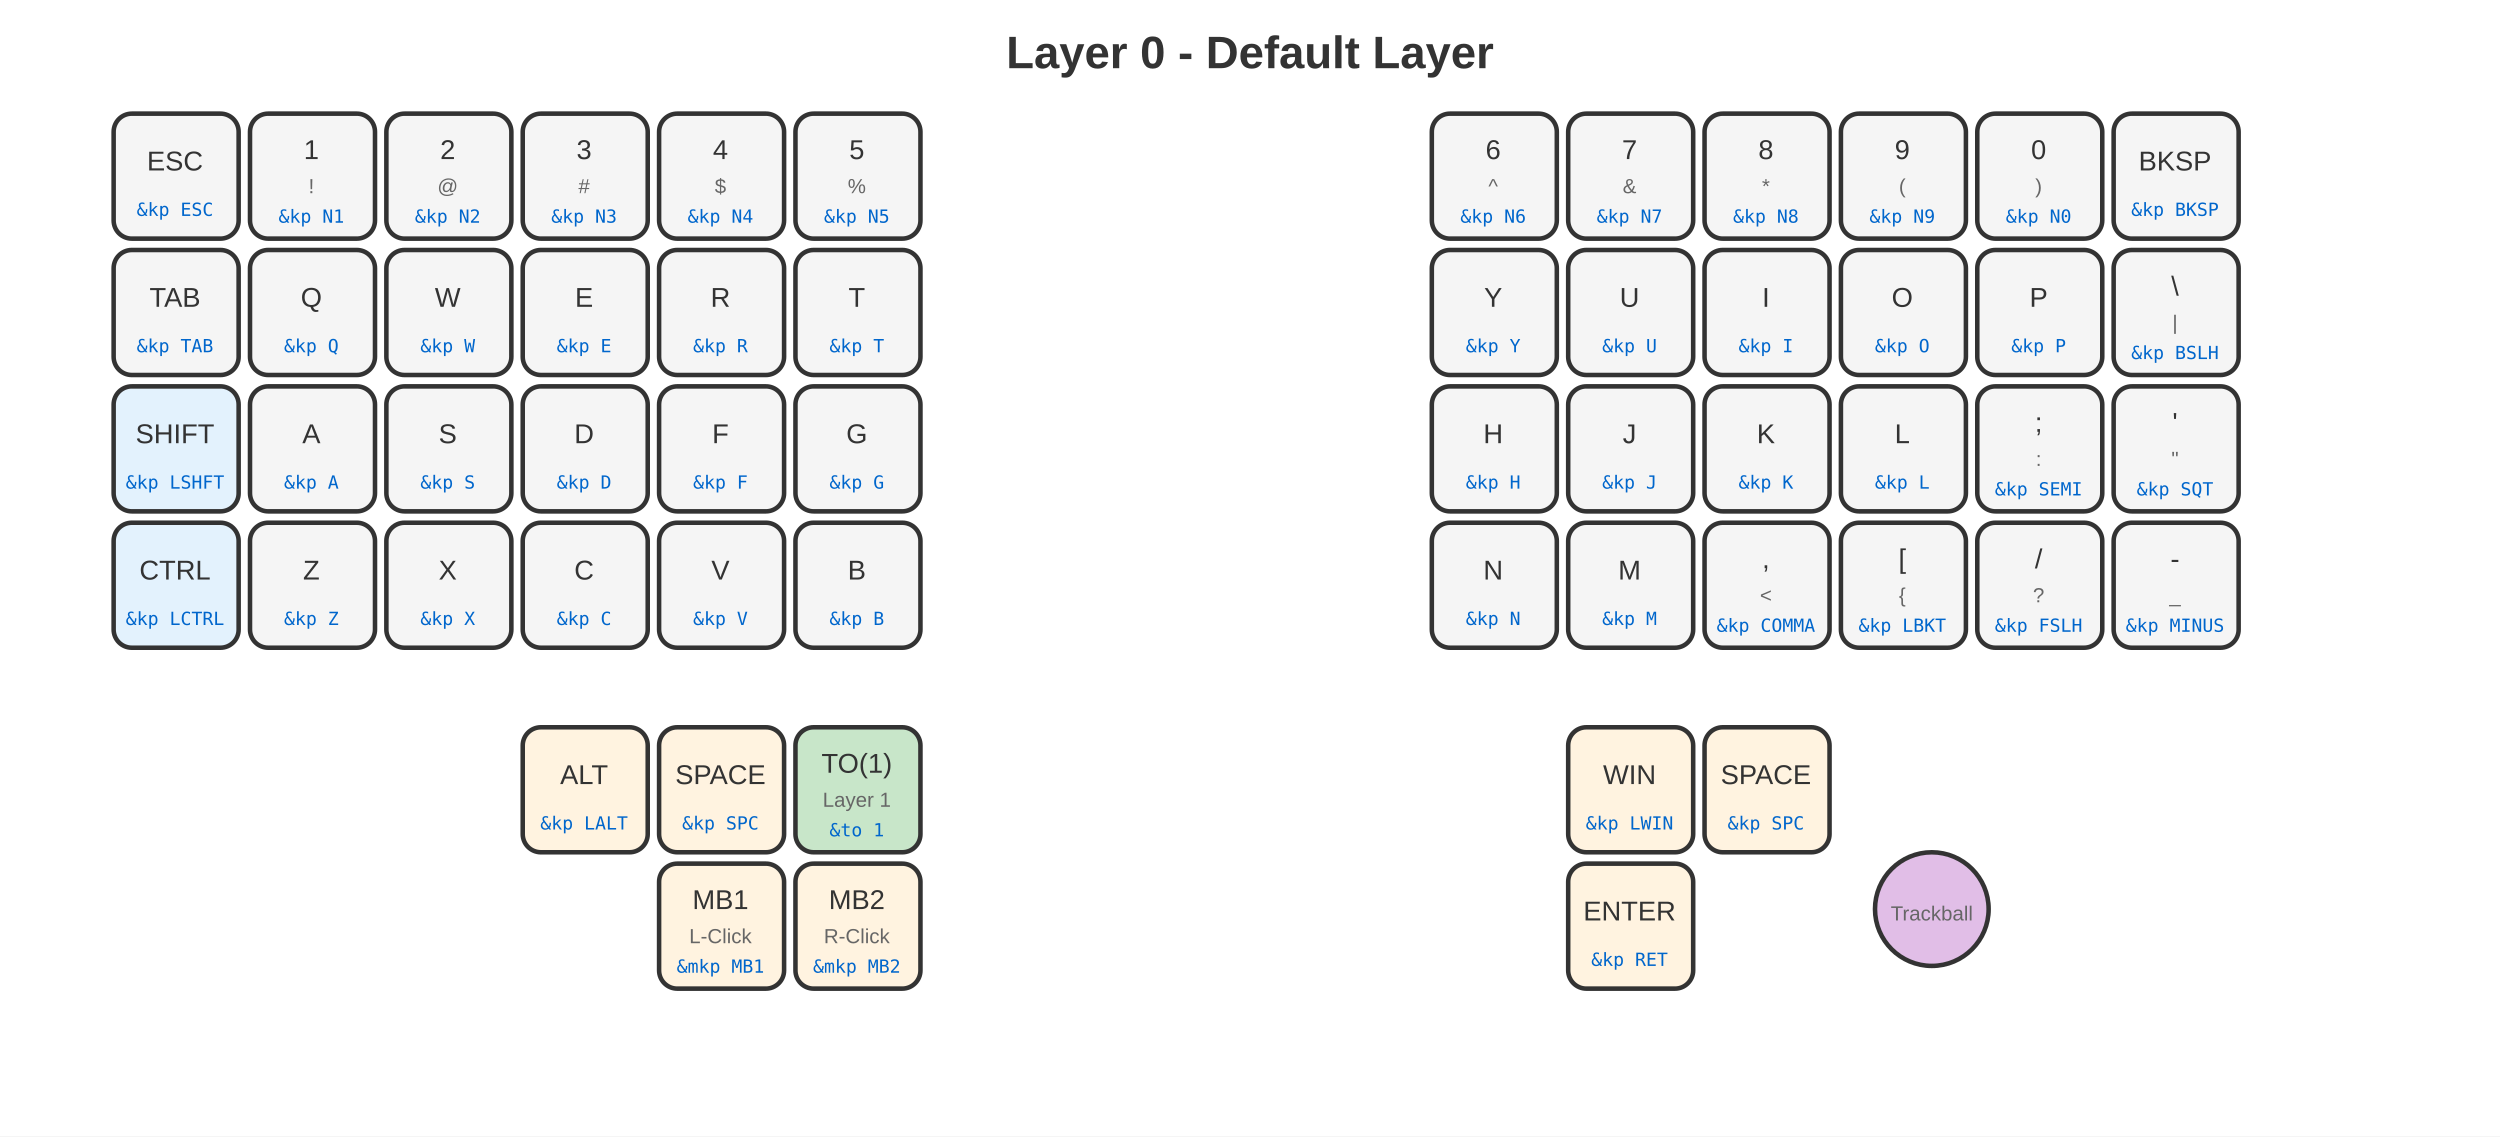
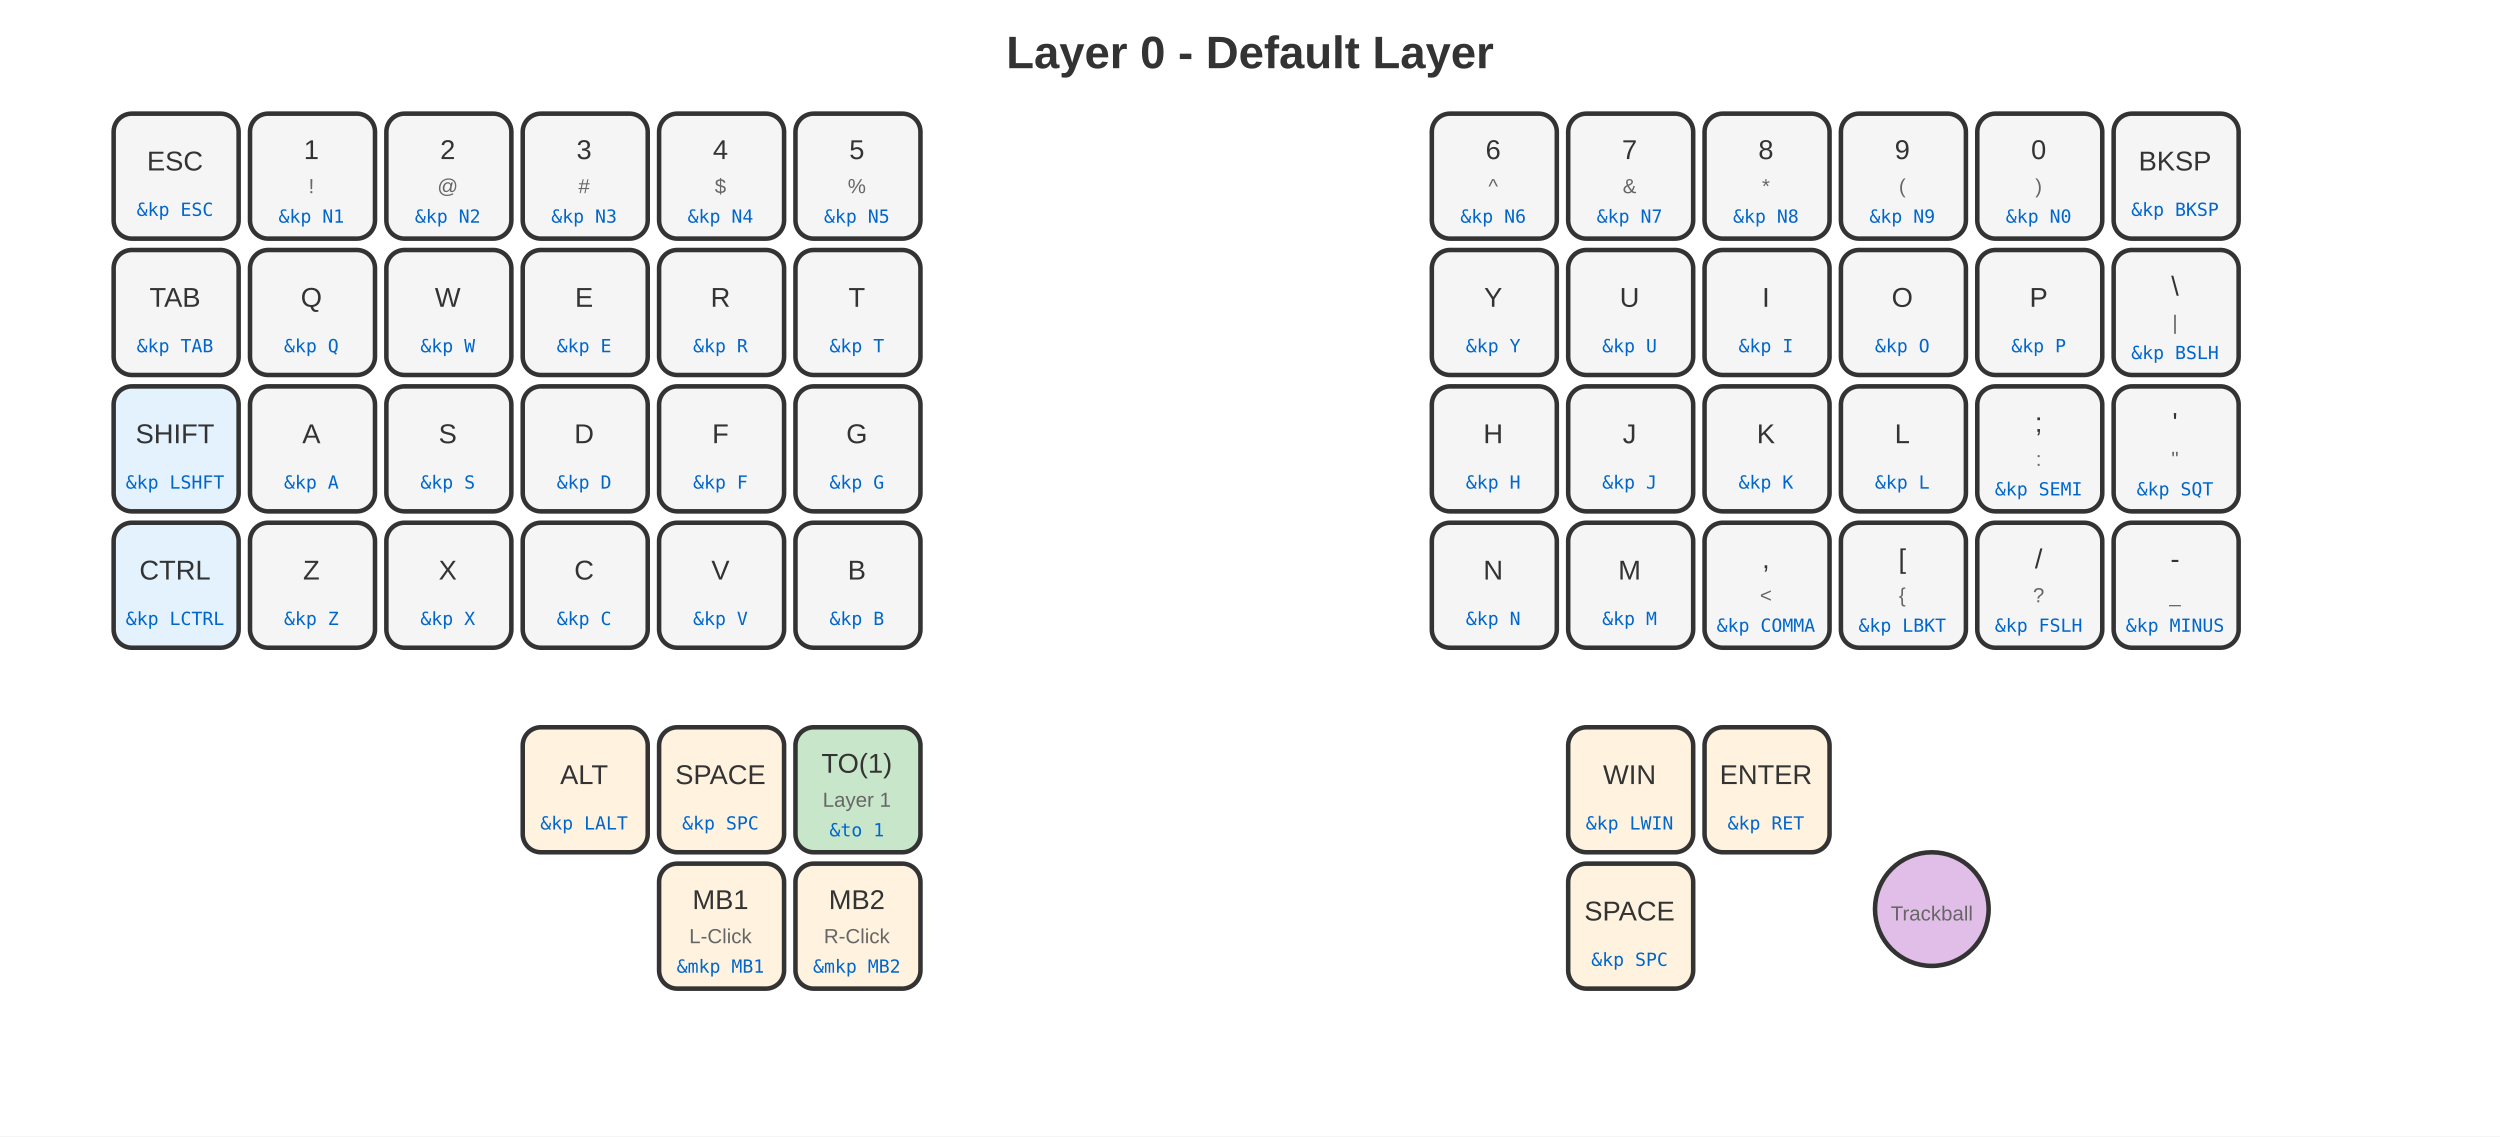
<svg xmlns="http://www.w3.org/2000/svg" viewBox="0 0 1100 500">
  <rect width="1100" height="500" fill="white" />
  <style>
    .key { fill: #f5f5f5; stroke: #333; stroke-width: 2; rx: 8; }
    .key-text { font-family: Arial, sans-serif; font-size: 12px; fill: #333; text-anchor: middle; }
    .key-text-small { font-family: Arial, sans-serif; font-size: 9px; fill: #666; text-anchor: middle; }
    .key-text-code { font-family: monospace; font-size: 8px; fill: #0066cc; text-anchor: middle; }
    .title { font-family: Arial, sans-serif; font-size: 20px; fill: #333; font-weight: bold; }
    .special { fill: #e3f2fd; }
    .thumb { fill: #fff3e0; }
  </style>
  <text x="550" y="30" class="title" text-anchor="middle">Layer 0 - Default Layer</text>
  <g transform="translate(50, 50)">
    <rect class="key" x="0" y="0" width="55" height="55" />
    <text class="key-text" x="27" y="25">ESC</text>
    <text class="key-text-code" x="27" y="45">&amp;kp ESC</text>
  </g>
  <g transform="translate(110, 50)">
    <rect class="key" x="0" y="0" width="55" height="55" />
    <text class="key-text" x="27" y="20">1</text>
    <text class="key-text-small" x="27" y="35">!</text>
    <text class="key-text-code" x="27" y="48">&amp;kp N1</text>
  </g>
  <g transform="translate(170, 50)">
    <rect class="key" x="0" y="0" width="55" height="55" />
    <text class="key-text" x="27" y="20">2</text>
    <text class="key-text-small" x="27" y="35">@</text>
    <text class="key-text-code" x="27" y="48">&amp;kp N2</text>
  </g>
  <g transform="translate(230, 50)">
    <rect class="key" x="0" y="0" width="55" height="55" />
    <text class="key-text" x="27" y="20">3</text>
    <text class="key-text-small" x="27" y="35">#</text>
    <text class="key-text-code" x="27" y="48">&amp;kp N3</text>
  </g>
  <g transform="translate(290, 50)">
    <rect class="key" x="0" y="0" width="55" height="55" />
    <text class="key-text" x="27" y="20">4</text>
    <text class="key-text-small" x="27" y="35">$</text>
    <text class="key-text-code" x="27" y="48">&amp;kp N4</text>
  </g>
  <g transform="translate(350, 50)">
    <rect class="key" x="0" y="0" width="55" height="55" />
    <text class="key-text" x="27" y="20">5</text>
    <text class="key-text-small" x="27" y="35">%</text>
    <text class="key-text-code" x="27" y="48">&amp;kp N5</text>
  </g>
  <g transform="translate(630, 50)">
    <rect class="key" x="0" y="0" width="55" height="55" />
    <text class="key-text" x="27" y="20">6</text>
    <text class="key-text-small" x="27" y="35">^</text>
    <text class="key-text-code" x="27" y="48">&amp;kp N6</text>
  </g>
  <g transform="translate(690, 50)">
    <rect class="key" x="0" y="0" width="55" height="55" />
    <text class="key-text" x="27" y="20">7</text>
    <text class="key-text-small" x="27" y="35">&amp;</text>
    <text class="key-text-code" x="27" y="48">&amp;kp N7</text>
  </g>
  <g transform="translate(750, 50)">
    <rect class="key" x="0" y="0" width="55" height="55" />
    <text class="key-text" x="27" y="20">8</text>
    <text class="key-text-small" x="27" y="35">*</text>
    <text class="key-text-code" x="27" y="48">&amp;kp N8</text>
  </g>
  <g transform="translate(810, 50)">
    <rect class="key" x="0" y="0" width="55" height="55" />
    <text class="key-text" x="27" y="20">9</text>
    <text class="key-text-small" x="27" y="35">(</text>
    <text class="key-text-code" x="27" y="48">&amp;kp N9</text>
  </g>
  <g transform="translate(870, 50)">
    <rect class="key" x="0" y="0" width="55" height="55" />
    <text class="key-text" x="27" y="20">0</text>
    <text class="key-text-small" x="27" y="35">)</text>
    <text class="key-text-code" x="27" y="48">&amp;kp N0</text>
  </g>
  <g transform="translate(930, 50)">
    <rect class="key" x="0" y="0" width="55" height="55" />
    <text class="key-text" x="27" y="25">BKSP</text>
    <text class="key-text-code" x="27" y="45">&amp;kp BKSP</text>
  </g>
  <g transform="translate(50, 110)">
    <rect class="key" x="0" y="0" width="55" height="55" />
    <text class="key-text" x="27" y="25">TAB</text>
    <text class="key-text-code" x="27" y="45">&amp;kp TAB</text>
  </g>
  <g transform="translate(110, 110)">
    <rect class="key" x="0" y="0" width="55" height="55" />
    <text class="key-text" x="27" y="25">Q</text>
    <text class="key-text-code" x="27" y="45">&amp;kp Q</text>
  </g>
  <g transform="translate(170, 110)">
    <rect class="key" x="0" y="0" width="55" height="55" />
    <text class="key-text" x="27" y="25">W</text>
    <text class="key-text-code" x="27" y="45">&amp;kp W</text>
  </g>
  <g transform="translate(230, 110)">
    <rect class="key" x="0" y="0" width="55" height="55" />
    <text class="key-text" x="27" y="25">E</text>
    <text class="key-text-code" x="27" y="45">&amp;kp E</text>
  </g>
  <g transform="translate(290, 110)">
    <rect class="key" x="0" y="0" width="55" height="55" />
    <text class="key-text" x="27" y="25">R</text>
    <text class="key-text-code" x="27" y="45">&amp;kp R</text>
  </g>
  <g transform="translate(350, 110)">
    <rect class="key" x="0" y="0" width="55" height="55" />
    <text class="key-text" x="27" y="25">T</text>
    <text class="key-text-code" x="27" y="45">&amp;kp T</text>
  </g>
  <g transform="translate(630, 110)">
    <rect class="key" x="0" y="0" width="55" height="55" />
    <text class="key-text" x="27" y="25">Y</text>
    <text class="key-text-code" x="27" y="45">&amp;kp Y</text>
  </g>
  <g transform="translate(690, 110)">
    <rect class="key" x="0" y="0" width="55" height="55" />
    <text class="key-text" x="27" y="25">U</text>
    <text class="key-text-code" x="27" y="45">&amp;kp U</text>
  </g>
  <g transform="translate(750, 110)">
    <rect class="key" x="0" y="0" width="55" height="55" />
    <text class="key-text" x="27" y="25">I</text>
    <text class="key-text-code" x="27" y="45">&amp;kp I</text>
  </g>
  <g transform="translate(810, 110)">
    <rect class="key" x="0" y="0" width="55" height="55" />
    <text class="key-text" x="27" y="25">O</text>
    <text class="key-text-code" x="27" y="45">&amp;kp O</text>
  </g>
  <g transform="translate(870, 110)">
    <rect class="key" x="0" y="0" width="55" height="55" />
    <text class="key-text" x="27" y="25">P</text>
    <text class="key-text-code" x="27" y="45">&amp;kp P</text>
  </g>
  <g transform="translate(930, 110)">
    <rect class="key" x="0" y="0" width="55" height="55" />
    <text class="key-text" x="27" y="20">\</text>
    <text class="key-text-small" x="27" y="35">|</text>
    <text class="key-text-code" x="27" y="48">&amp;kp BSLH</text>
  </g>
  <g transform="translate(50, 170)">
    <rect class="key special" x="0" y="0" width="55" height="55" />
    <text class="key-text" x="27" y="25">SHIFT</text>
    <text class="key-text-code" x="27" y="45">&amp;kp LSHFT</text>
  </g>
  <g transform="translate(110, 170)">
    <rect class="key" x="0" y="0" width="55" height="55" />
    <text class="key-text" x="27" y="25">A</text>
    <text class="key-text-code" x="27" y="45">&amp;kp A</text>
  </g>
  <g transform="translate(170, 170)">
    <rect class="key" x="0" y="0" width="55" height="55" />
    <text class="key-text" x="27" y="25">S</text>
    <text class="key-text-code" x="27" y="45">&amp;kp S</text>
  </g>
  <g transform="translate(230, 170)">
    <rect class="key" x="0" y="0" width="55" height="55" />
    <text class="key-text" x="27" y="25">D</text>
    <text class="key-text-code" x="27" y="45">&amp;kp D</text>
  </g>
  <g transform="translate(290, 170)">
    <rect class="key" x="0" y="0" width="55" height="55" />
    <text class="key-text" x="27" y="25">F</text>
    <text class="key-text-code" x="27" y="45">&amp;kp F</text>
  </g>
  <g transform="translate(350, 170)">
    <rect class="key" x="0" y="0" width="55" height="55" />
    <text class="key-text" x="27" y="25">G</text>
    <text class="key-text-code" x="27" y="45">&amp;kp G</text>
  </g>
  <g transform="translate(630, 170)">
    <rect class="key" x="0" y="0" width="55" height="55" />
    <text class="key-text" x="27" y="25">H</text>
    <text class="key-text-code" x="27" y="45">&amp;kp H</text>
  </g>
  <g transform="translate(690, 170)">
    <rect class="key" x="0" y="0" width="55" height="55" />
    <text class="key-text" x="27" y="25">J</text>
    <text class="key-text-code" x="27" y="45">&amp;kp J</text>
  </g>
  <g transform="translate(750, 170)">
    <rect class="key" x="0" y="0" width="55" height="55" />
    <text class="key-text" x="27" y="25">K</text>
    <text class="key-text-code" x="27" y="45">&amp;kp K</text>
  </g>
  <g transform="translate(810, 170)">
    <rect class="key" x="0" y="0" width="55" height="55" />
    <text class="key-text" x="27" y="25">L</text>
    <text class="key-text-code" x="27" y="45">&amp;kp L</text>
  </g>
  <g transform="translate(870, 170)">
    <rect class="key" x="0" y="0" width="55" height="55" />
    <text class="key-text" x="27" y="20">;</text>
    <text class="key-text-small" x="27" y="35">:</text>
    <text class="key-text-code" x="27" y="48">&amp;kp SEMI</text>
  </g>
  <g transform="translate(930, 170)">
    <rect class="key" x="0" y="0" width="55" height="55" />
    <text class="key-text" x="27" y="20">'</text>
    <text class="key-text-small" x="27" y="35">"</text>
    <text class="key-text-code" x="27" y="48">&amp;kp SQT</text>
  </g>
  <g transform="translate(50, 230)">
    <rect class="key special" x="0" y="0" width="55" height="55" />
    <text class="key-text" x="27" y="25">CTRL</text>
    <text class="key-text-code" x="27" y="45">&amp;kp LCTRL</text>
  </g>
  <g transform="translate(110, 230)">
    <rect class="key" x="0" y="0" width="55" height="55" />
    <text class="key-text" x="27" y="25">Z</text>
    <text class="key-text-code" x="27" y="45">&amp;kp Z</text>
  </g>
  <g transform="translate(170, 230)">
    <rect class="key" x="0" y="0" width="55" height="55" />
    <text class="key-text" x="27" y="25">X</text>
    <text class="key-text-code" x="27" y="45">&amp;kp X</text>
  </g>
  <g transform="translate(230, 230)">
    <rect class="key" x="0" y="0" width="55" height="55" />
    <text class="key-text" x="27" y="25">C</text>
    <text class="key-text-code" x="27" y="45">&amp;kp C</text>
  </g>
  <g transform="translate(290, 230)">
    <rect class="key" x="0" y="0" width="55" height="55" />
    <text class="key-text" x="27" y="25">V</text>
    <text class="key-text-code" x="27" y="45">&amp;kp V</text>
  </g>
  <g transform="translate(350, 230)">
    <rect class="key" x="0" y="0" width="55" height="55" />
    <text class="key-text" x="27" y="25">B</text>
    <text class="key-text-code" x="27" y="45">&amp;kp B</text>
  </g>
  <g transform="translate(630, 230)">
    <rect class="key" x="0" y="0" width="55" height="55" />
    <text class="key-text" x="27" y="25">N</text>
    <text class="key-text-code" x="27" y="45">&amp;kp N</text>
  </g>
  <g transform="translate(690, 230)">
    <rect class="key" x="0" y="0" width="55" height="55" />
    <text class="key-text" x="27" y="25">M</text>
    <text class="key-text-code" x="27" y="45">&amp;kp M</text>
  </g>
  <g transform="translate(750, 230)">
    <rect class="key" x="0" y="0" width="55" height="55" />
    <text class="key-text" x="27" y="20">,</text>
    <text class="key-text-small" x="27" y="35">&lt;</text>
    <text class="key-text-code" x="27" y="48">&amp;kp COMMA</text>
  </g>
  <g transform="translate(810, 230)">
    <rect class="key" x="0" y="0" width="55" height="55" />
    <text class="key-text" x="27" y="20">[</text>
    <text class="key-text-small" x="27" y="35">{</text>
    <text class="key-text-code" x="27" y="48">&amp;kp LBKT</text>
  </g>
  <g transform="translate(870, 230)">
    <rect class="key" x="0" y="0" width="55" height="55" />
    <text class="key-text" x="27" y="20">/</text>
    <text class="key-text-small" x="27" y="35">?</text>
    <text class="key-text-code" x="27" y="48">&amp;kp FSLH</text>
  </g>
  <g transform="translate(930, 230)">
    <rect class="key" x="0" y="0" width="55" height="55" />
    <text class="key-text" x="27" y="20">-</text>
    <text class="key-text-small" x="27" y="35">_</text>
    <text class="key-text-code" x="27" y="48">&amp;kp MINUS</text>
  </g>
  <g transform="translate(230, 320)">
    <rect class="key thumb" x="0" y="0" width="55" height="55" />
    <text class="key-text" x="27" y="25">ALT</text>
    <text class="key-text-code" x="27" y="45">&amp;kp LALT</text>
  </g>
  <g transform="translate(290, 320)">
    <rect class="key thumb" x="0" y="0" width="55" height="55" />
    <text class="key-text" x="27" y="25">SPACE</text>
    <text class="key-text-code" x="27" y="45">&amp;kp SPC</text>
  </g>
  <g transform="translate(350, 320)">
    <rect class="key" x="0" y="0" width="55" height="55" style="fill: #c8e6c9;" />
    <text class="key-text" x="27" y="20">TO(1)</text>
    <text class="key-text-small" x="27" y="35">Layer 1</text>
    <text class="key-text-code" x="27" y="48">&amp;to 1</text>
  </g>
  <g transform="translate(290, 380)">
    <rect class="key thumb" x="0" y="0" width="55" height="55" />
    <text class="key-text" x="27" y="20">MB1</text>
    <text class="key-text-small" x="27" y="35">L-Click</text>
    <text class="key-text-code" x="27" y="48">&amp;mkp MB1</text>
  </g>
  <g transform="translate(350, 380)">
    <rect class="key thumb" x="0" y="0" width="55" height="55" />
    <text class="key-text" x="27" y="20">MB2</text>
    <text class="key-text-small" x="27" y="35">R-Click</text>
    <text class="key-text-code" x="27" y="48">&amp;mkp MB2</text>
  </g>
  <g transform="translate(690, 320)">
    <rect class="key thumb" x="0" y="0" width="55" height="55" />
    <text class="key-text" x="27" y="25">WIN</text>
    <text class="key-text-code" x="27" y="45">&amp;kp LWIN</text>
  </g>
  <g transform="translate(750, 320)">
    <rect class="key thumb" x="0" y="0" width="55" height="55" />
+     <text class="key-text" x="27" y="25">ENTER</text>
+     <text class="key-text-code" x="27" y="45">&amp;kp RET</text>
+   </g>
+   <g transform="translate(690, 380)">
+     <rect class="key thumb" x="0" y="0" width="55" height="55" />
    <text class="key-text" x="27" y="25">SPACE</text>
    <text class="key-text-code" x="27" y="45">&amp;kp SPC</text>
-   </g>
-   <g transform="translate(690, 380)">
-     <rect class="key thumb" x="0" y="0" width="55" height="55" />
-     <text class="key-text" x="27" y="25">ENTER</text>
-     <text class="key-text-code" x="27" y="45">&amp;kp RET</text>
  </g>
  <circle cx="850" cy="400" r="25" fill="#e1bee7" stroke="#333" stroke-width="2" />
  <text class="key-text-small" x="850" y="405" text-anchor="middle">Trackball</text>
</svg>
